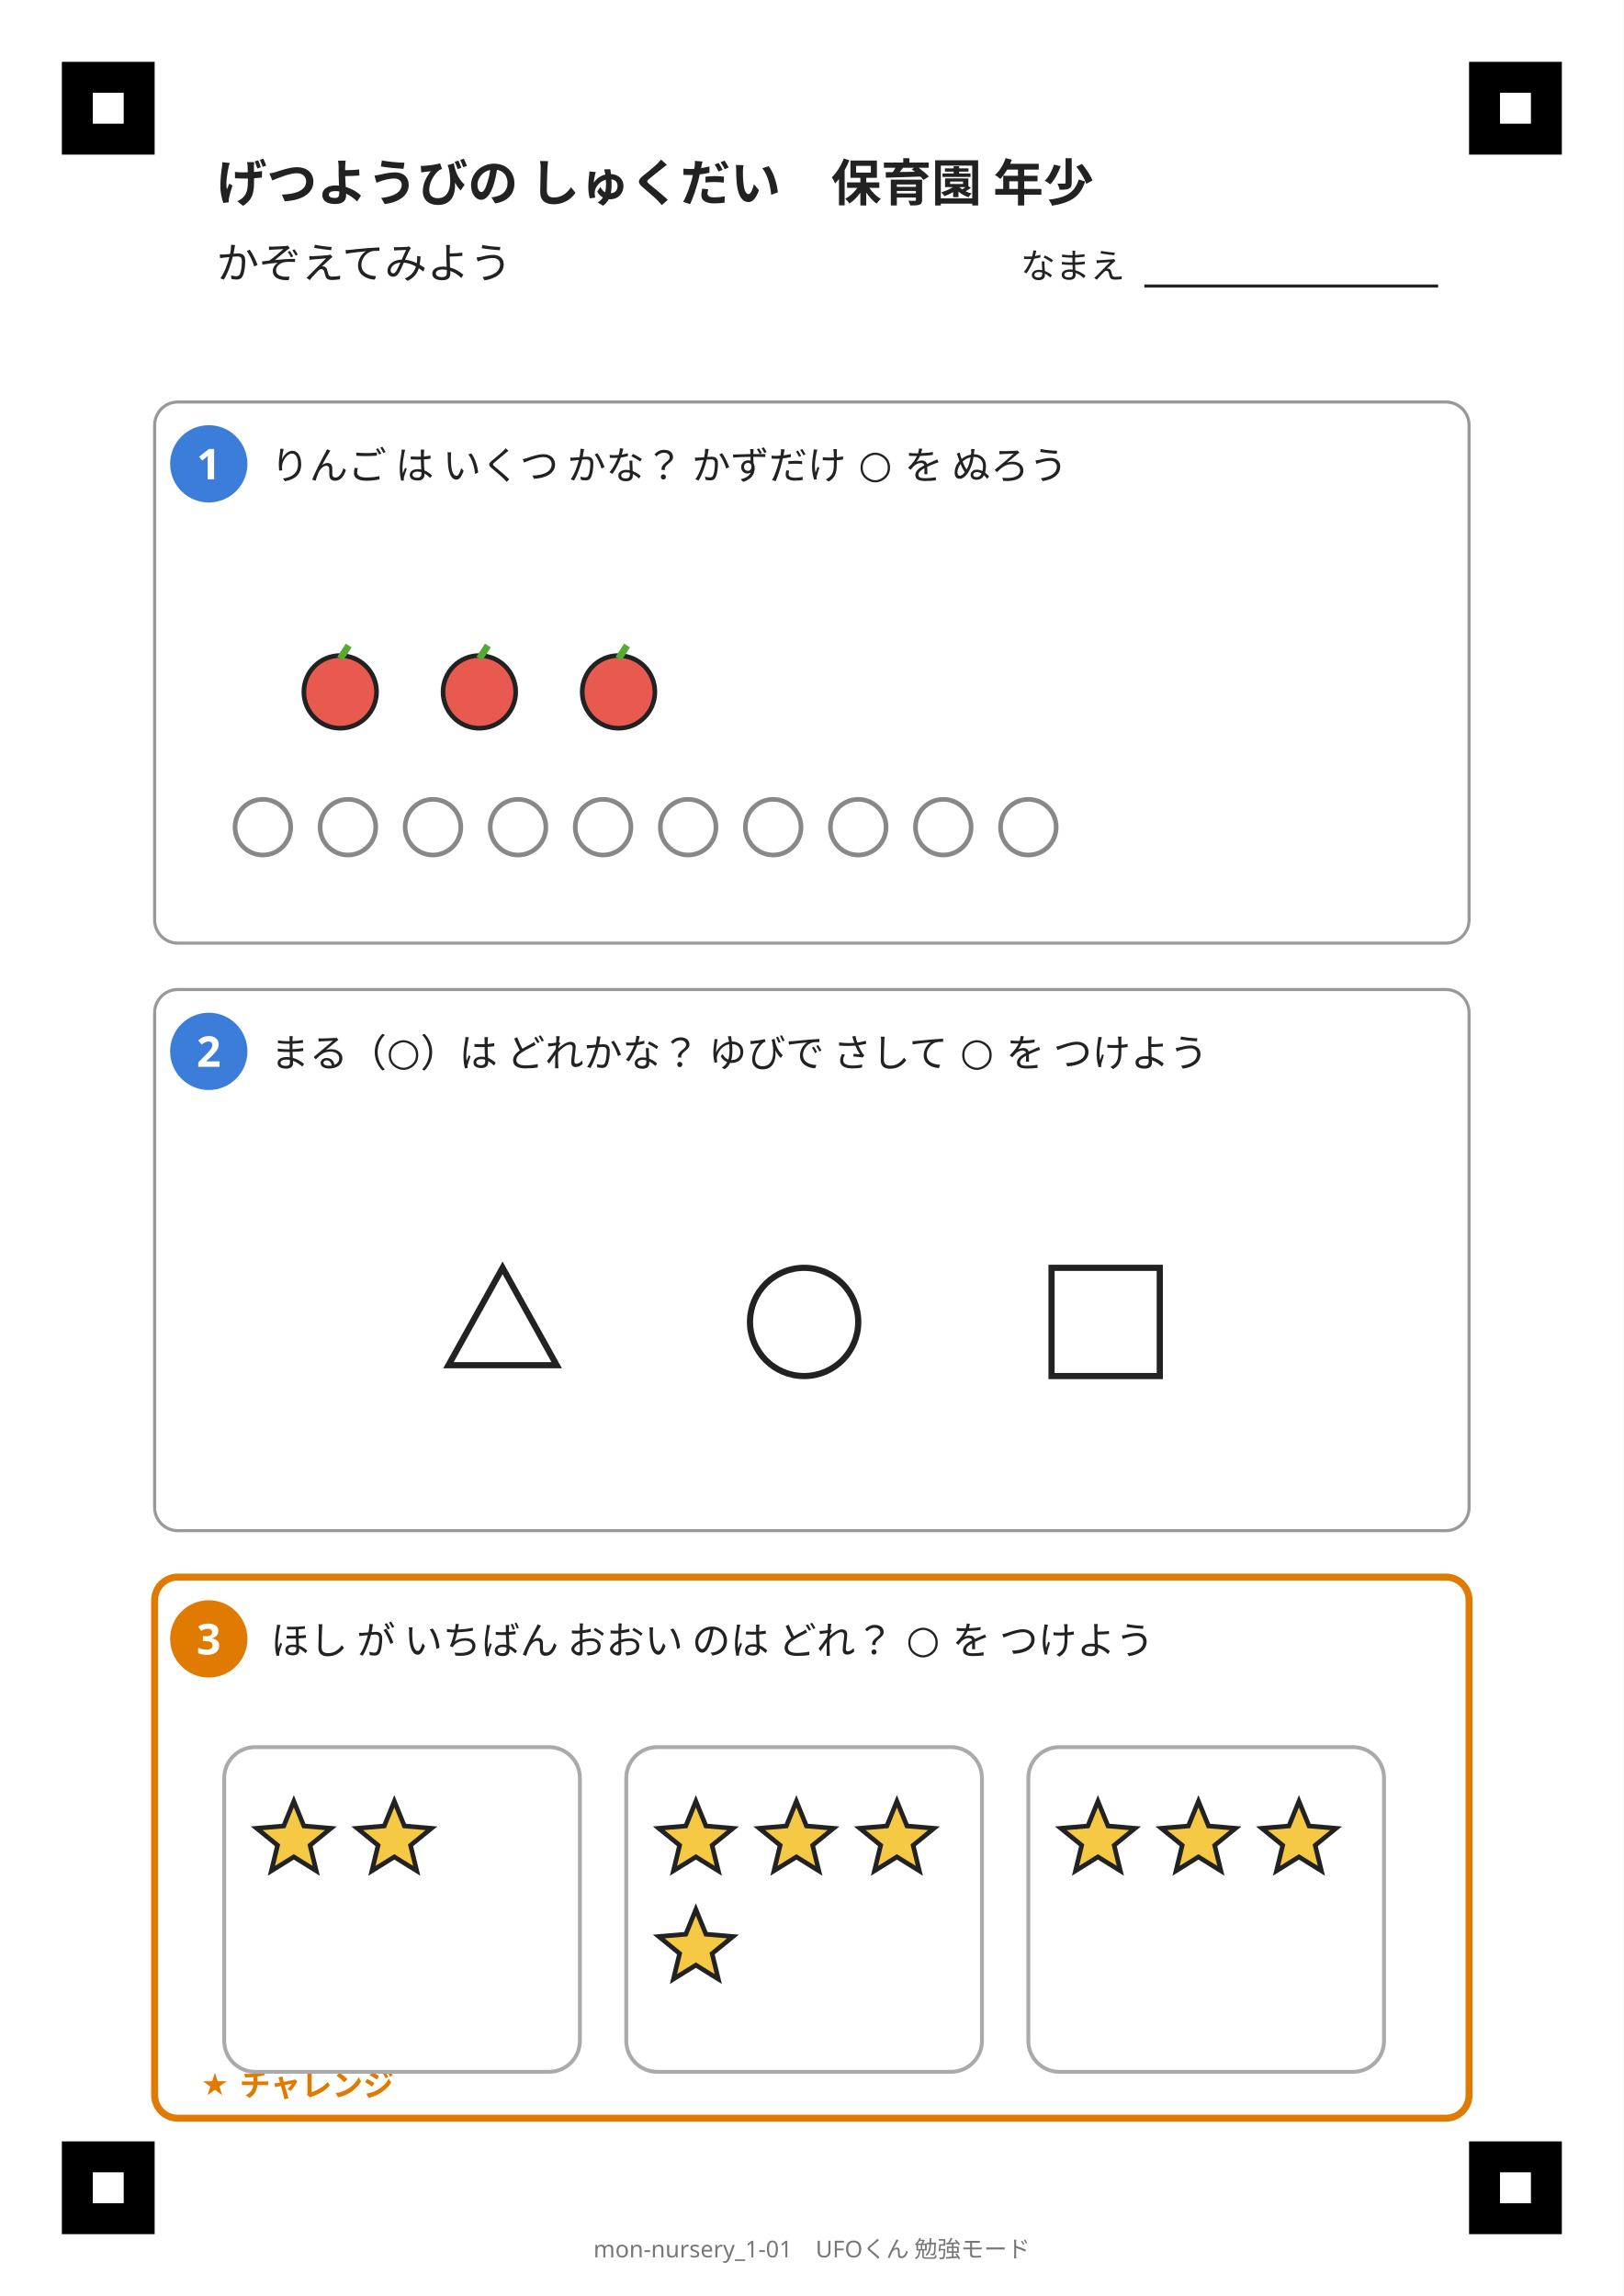
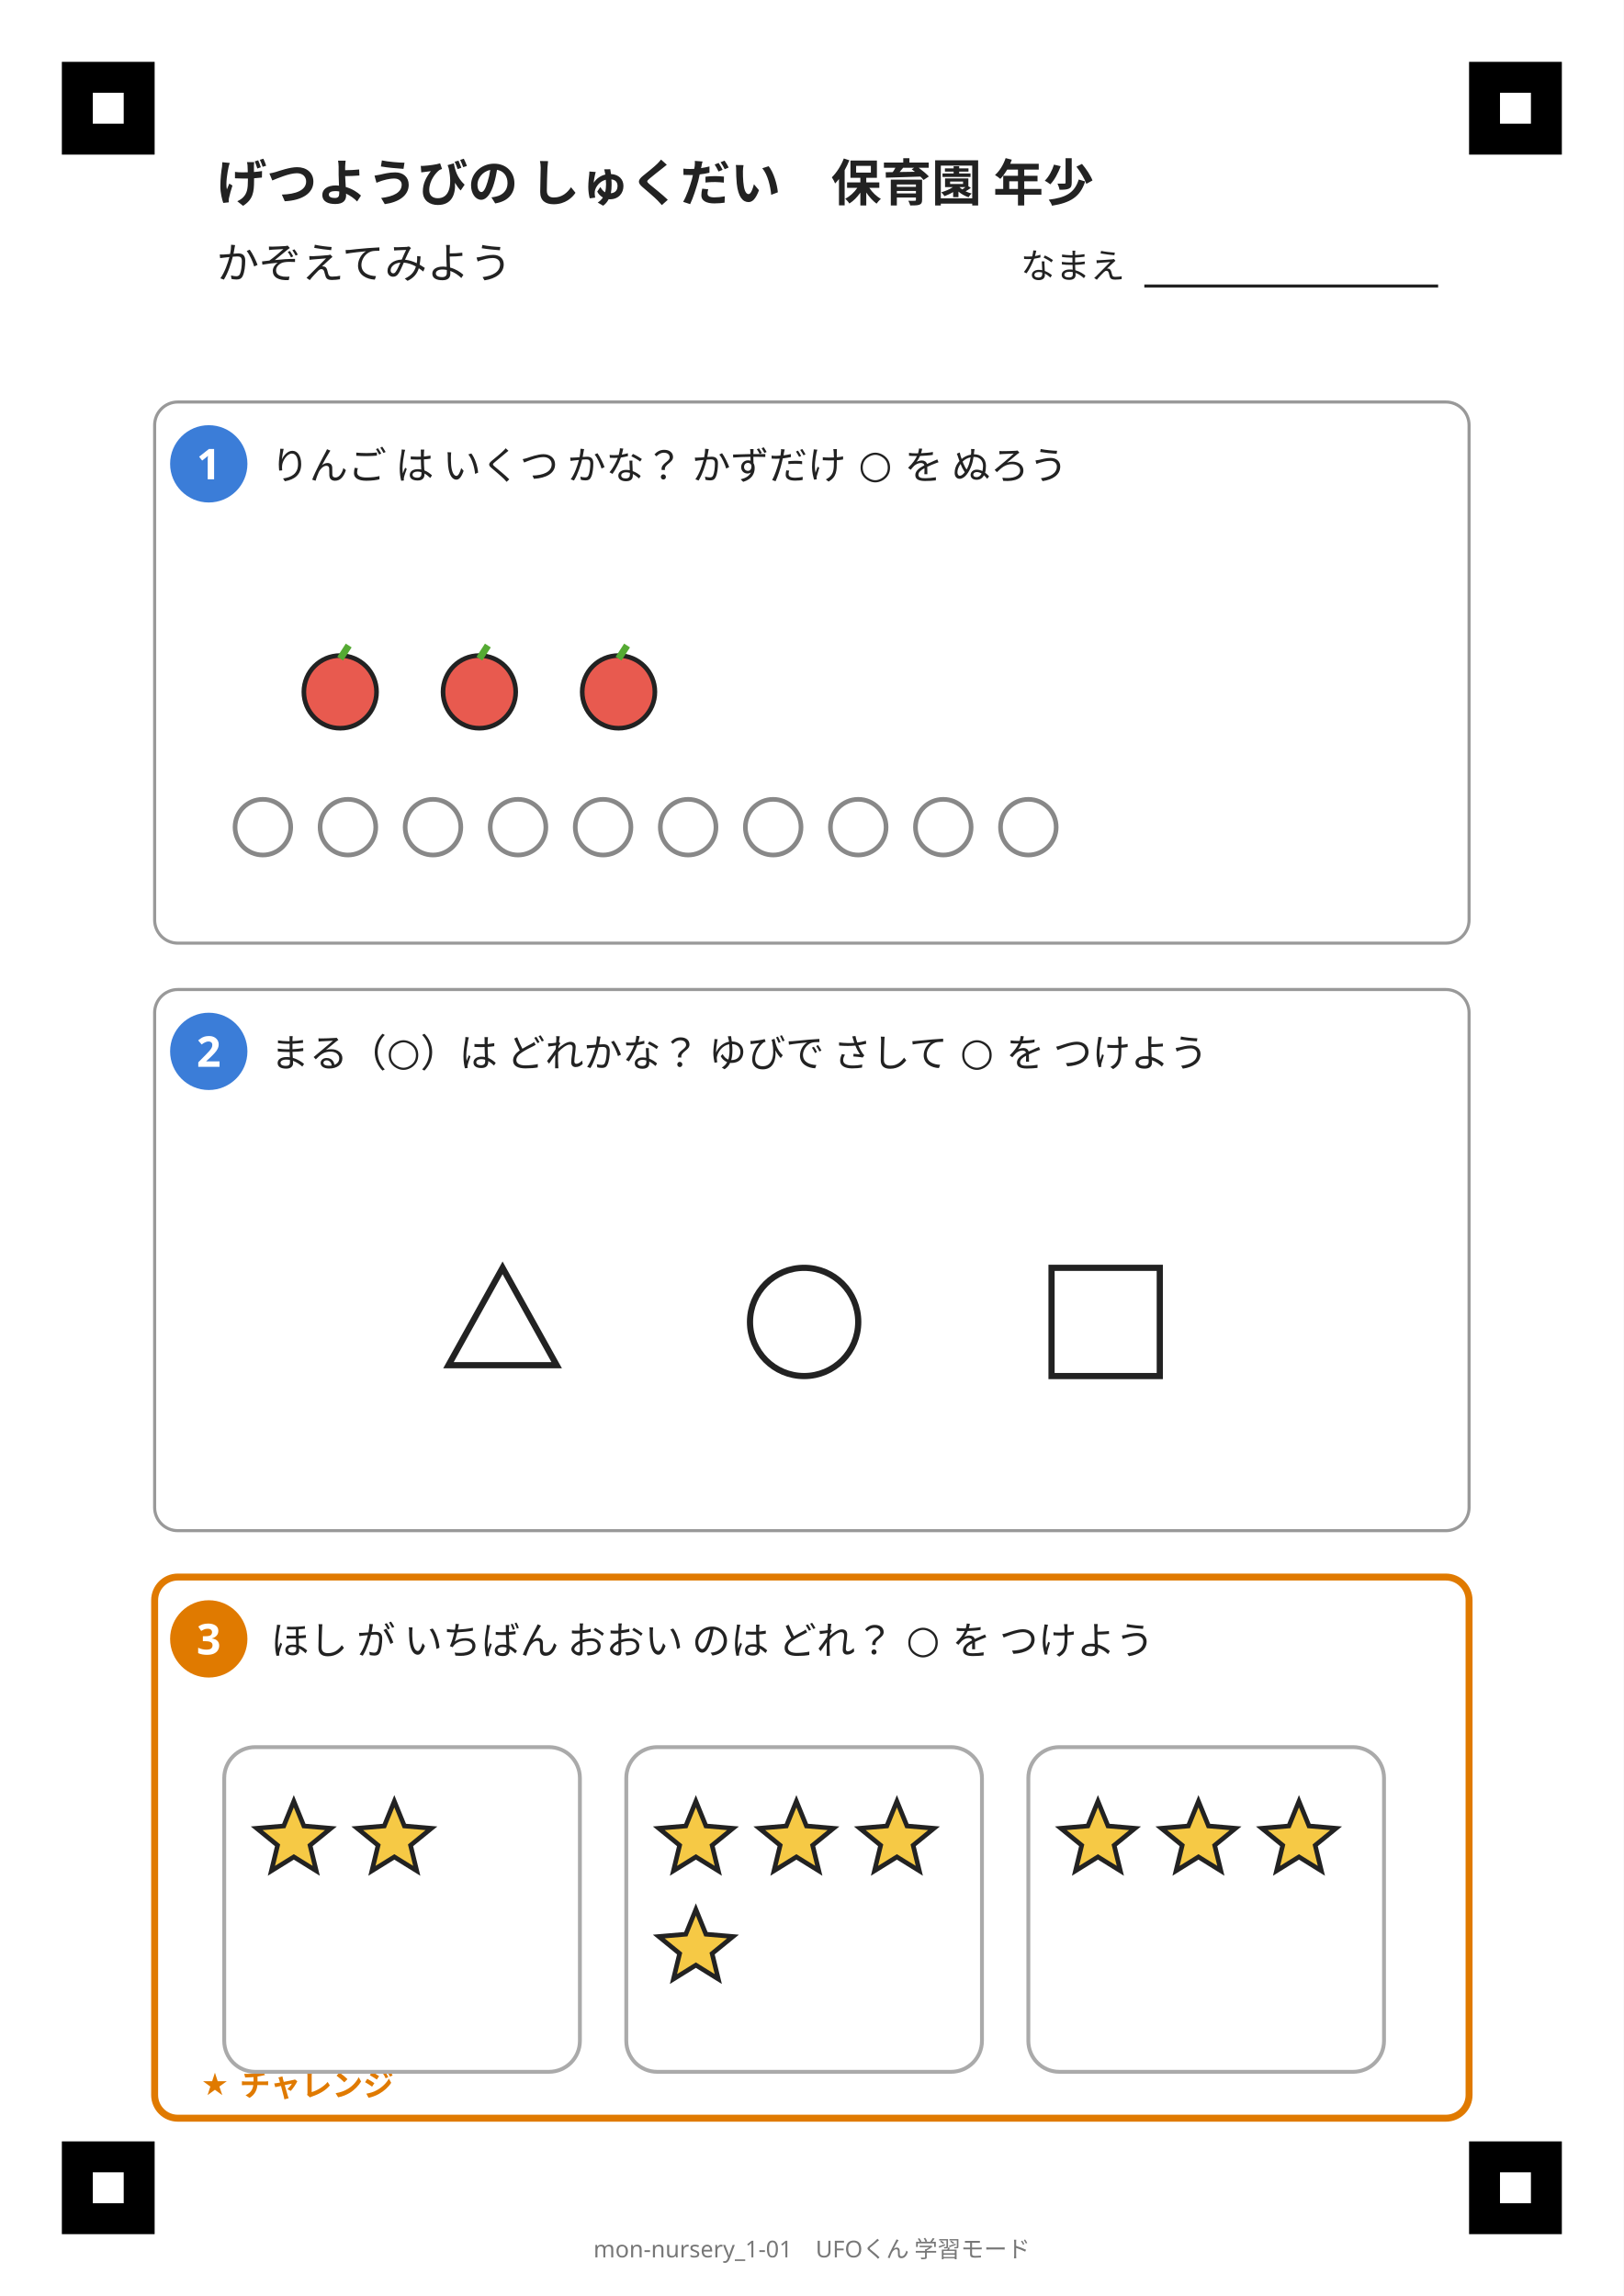
<svg xmlns="http://www.w3.org/2000/svg" width="210.0mm" height="297.0mm" viewBox="0 0 210.0 297.0" font-family="'Hiragino Maru Gothic ProN', 'BIZ UDPGothic', 'Noto Sans JP', sans-serif">
  <rect width="210.0" height="297.0" fill="#fff" />
  <rect x="8.0" y="8.0" width="12.0" height="12.0" fill="#000" />
  <rect x="12.0" y="12.0" width="4.0" height="4.0" fill="#fff" />
  <rect x="190.0" y="8.0" width="12.0" height="12.0" fill="#000" />
  <rect x="194.0" y="12.0" width="4.0" height="4.0" fill="#fff" />
  <rect x="8.0" y="277.0" width="12.0" height="12.0" fill="#000" />
  <rect x="12.0" y="281.0" width="4.0" height="4.0" fill="#fff" />
  <rect x="190.0" y="277.0" width="12.0" height="12.0" fill="#000" />
  <rect x="194.0" y="281.0" width="4.0" height="4.0" fill="#fff" />
  <text x="28.0" y="26.0" font-size="6.5" font-weight="bold" text-anchor="start" fill="#222">げつようびの しゅくだい　保育園 年少</text>
  <text x="28.0" y="36.0" font-size="5.5" font-weight="normal" text-anchor="start" fill="#222">かぞえてみよう</text>
  <text x="132.0" y="36.0" font-size="4.5" font-weight="normal" text-anchor="start" fill="#222">なまえ</text>
  <line x1="148" y1="37" x2="186" y2="37" stroke="#222" stroke-width="0.4" />
-   <text x="105.0" y="292.0" font-size="3.0" font-weight="normal" text-anchor="middle" fill="#777">mon-nursery_1-01　UFOくん 勉強モード</text>
+   <text x="105.0" y="292.0" font-size="3.0" font-weight="normal" text-anchor="middle" fill="#777">mon-nursery_1-01　UFOくん 学習モード</text>
  <rect x="20.0" y="52.0" width="170.0" height="70.0" rx="3" fill="none" stroke="#999" stroke-width="0.4" />
  <circle cx="27.0" cy="60.0" r="5" fill="#3b7dd8" />
  <text x="27.0" y="62.0" font-size="5.5" font-weight="bold" text-anchor="middle" fill="#fff">1</text>
  <text x="35.0" y="62.0" font-size="5.0" font-weight="normal" text-anchor="start" fill="#222">りんご は いくつ かな？ かずだけ ○ を ぬろう</text>
  <circle cx="44.0" cy="89.5" r="4.7" fill="#e85a4f" stroke="#222" stroke-width="0.6" />
  <line x1="44.0" y1="85.2" x2="45.1" y2="83.5" stroke="#5a3" stroke-width="0.9" />
  <circle cx="62.0" cy="89.5" r="4.7" fill="#e85a4f" stroke="#222" stroke-width="0.6" />
  <line x1="62.0" y1="85.2" x2="63.1" y2="83.5" stroke="#5a3" stroke-width="0.9" />
  <circle cx="80.0" cy="89.5" r="4.7" fill="#e85a4f" stroke="#222" stroke-width="0.6" />
  <line x1="80.0" y1="85.2" x2="81.1" y2="83.5" stroke="#5a3" stroke-width="0.9" />
  <circle cx="34.0" cy="107.0" r="3.6" fill="none" stroke="#888" stroke-width="0.6" />
  <circle cx="45.0" cy="107.0" r="3.6" fill="none" stroke="#888" stroke-width="0.6" />
  <circle cx="56.0" cy="107.0" r="3.6" fill="none" stroke="#888" stroke-width="0.6" />
  <circle cx="67.0" cy="107.0" r="3.6" fill="none" stroke="#888" stroke-width="0.6" />
  <circle cx="78.0" cy="107.0" r="3.6" fill="none" stroke="#888" stroke-width="0.6" />
  <circle cx="89.0" cy="107.0" r="3.6" fill="none" stroke="#888" stroke-width="0.6" />
  <circle cx="100.0" cy="107.0" r="3.6" fill="none" stroke="#888" stroke-width="0.6" />
  <circle cx="111.0" cy="107.0" r="3.6" fill="none" stroke="#888" stroke-width="0.6" />
  <circle cx="122.0" cy="107.0" r="3.6" fill="none" stroke="#888" stroke-width="0.6" />
  <circle cx="133.0" cy="107.0" r="3.6" fill="none" stroke="#888" stroke-width="0.6" />
  <rect x="20.0" y="128.0" width="170.0" height="70.0" rx="3" fill="none" stroke="#999" stroke-width="0.4" />
  <circle cx="27.0" cy="136.0" r="5" fill="#3b7dd8" />
  <text x="27.0" y="138.0" font-size="5.5" font-weight="bold" text-anchor="middle" fill="#fff">2</text>
  <text x="35.0" y="138.0" font-size="5.0" font-weight="normal" text-anchor="start" fill="#222">まる（○）は どれかな？ ゆびで さして ○ を つけよう</text>
  <polygon points="65.0,164.0 58.0,176.6 72.0,176.6" fill="none" stroke="#222" stroke-width="0.8" />
  <circle cx="104.0" cy="171.0" r="7.0" fill="none" stroke="#222" stroke-width="0.8" />
  <rect x="136.0" y="164.0" width="14.0" height="14.0" fill="none" stroke="#222" stroke-width="0.8" />
  <rect x="20.0" y="204.0" width="170.0" height="70.0" rx="3" fill="none" stroke="#e07a00" stroke-width="0.9" />
  <circle cx="27.0" cy="212.0" r="5" fill="#e07a00" />
  <text x="27.0" y="214.0" font-size="5.5" font-weight="bold" text-anchor="middle" fill="#fff">3</text>
  <text x="26.0" y="271.0" font-size="4.0" font-weight="bold" text-anchor="start" fill="#e07a00">★ チャレンジ</text>
  <text x="35.0" y="214.0" font-size="5.0" font-weight="normal" text-anchor="start" fill="#222">ほし が いちばん おおい のは どれ？ ○ を つけよう</text>
  <rect x="29.0" y="226.0" width="46.0" height="42.0" rx="4" fill="none" stroke="#aaa" stroke-width="0.5" />
  <polygon points="38.0,233.0 39.3,236.2 42.8,236.5 40.1,238.7 40.9,242.0 38.0,240.2 35.1,242.0 35.9,238.7 33.2,236.5 36.7,236.2" fill="#f6c945" stroke="#222" stroke-width="0.6" />
  <polygon points="51.0,233.0 52.3,236.2 55.8,236.5 53.1,238.7 53.9,242.0 51.0,240.2 48.1,242.0 48.9,238.7 46.2,236.5 49.7,236.2" fill="#f6c945" stroke="#222" stroke-width="0.6" />
  <rect x="81.0" y="226.0" width="46.0" height="42.0" rx="4" fill="none" stroke="#aaa" stroke-width="0.5" />
  <polygon points="90.0,233.0 91.3,236.2 94.8,236.5 92.1,238.7 92.9,242.0 90.0,240.2 87.1,242.0 87.9,238.7 85.2,236.5 88.7,236.2" fill="#f6c945" stroke="#222" stroke-width="0.6" />
  <polygon points="103.0,233.0 104.3,236.2 107.8,236.5 105.1,238.7 105.9,242.0 103.0,240.2 100.1,242.0 100.9,238.7 98.2,236.5 101.7,236.2" fill="#f6c945" stroke="#222" stroke-width="0.6" />
  <polygon points="116.0,233.0 117.3,236.2 120.8,236.5 118.1,238.7 118.9,242.0 116.0,240.2 113.1,242.0 113.9,238.7 111.2,236.5 114.7,236.2" fill="#f6c945" stroke="#222" stroke-width="0.6" />
  <polygon points="90.0,247.0 91.3,250.2 94.8,250.5 92.1,252.7 92.9,256.0 90.0,254.2 87.1,256.0 87.9,252.7 85.2,250.5 88.7,250.2" fill="#f6c945" stroke="#222" stroke-width="0.6" />
  <rect x="133.0" y="226.0" width="46.0" height="42.0" rx="4" fill="none" stroke="#aaa" stroke-width="0.5" />
  <polygon points="142.0,233.0 143.3,236.2 146.8,236.5 144.1,238.7 144.9,242.0 142.0,240.2 139.1,242.0 139.9,238.7 137.2,236.5 140.7,236.2" fill="#f6c945" stroke="#222" stroke-width="0.6" />
  <polygon points="155.0,233.0 156.3,236.2 159.8,236.5 157.1,238.7 157.9,242.0 155.0,240.2 152.1,242.0 152.9,238.7 150.2,236.5 153.7,236.2" fill="#f6c945" stroke="#222" stroke-width="0.6" />
  <polygon points="168.0,233.0 169.3,236.2 172.8,236.5 170.1,238.7 170.9,242.0 168.0,240.2 165.1,242.0 165.9,238.7 163.2,236.5 166.7,236.2" fill="#f6c945" stroke="#222" stroke-width="0.6" />
</svg>
